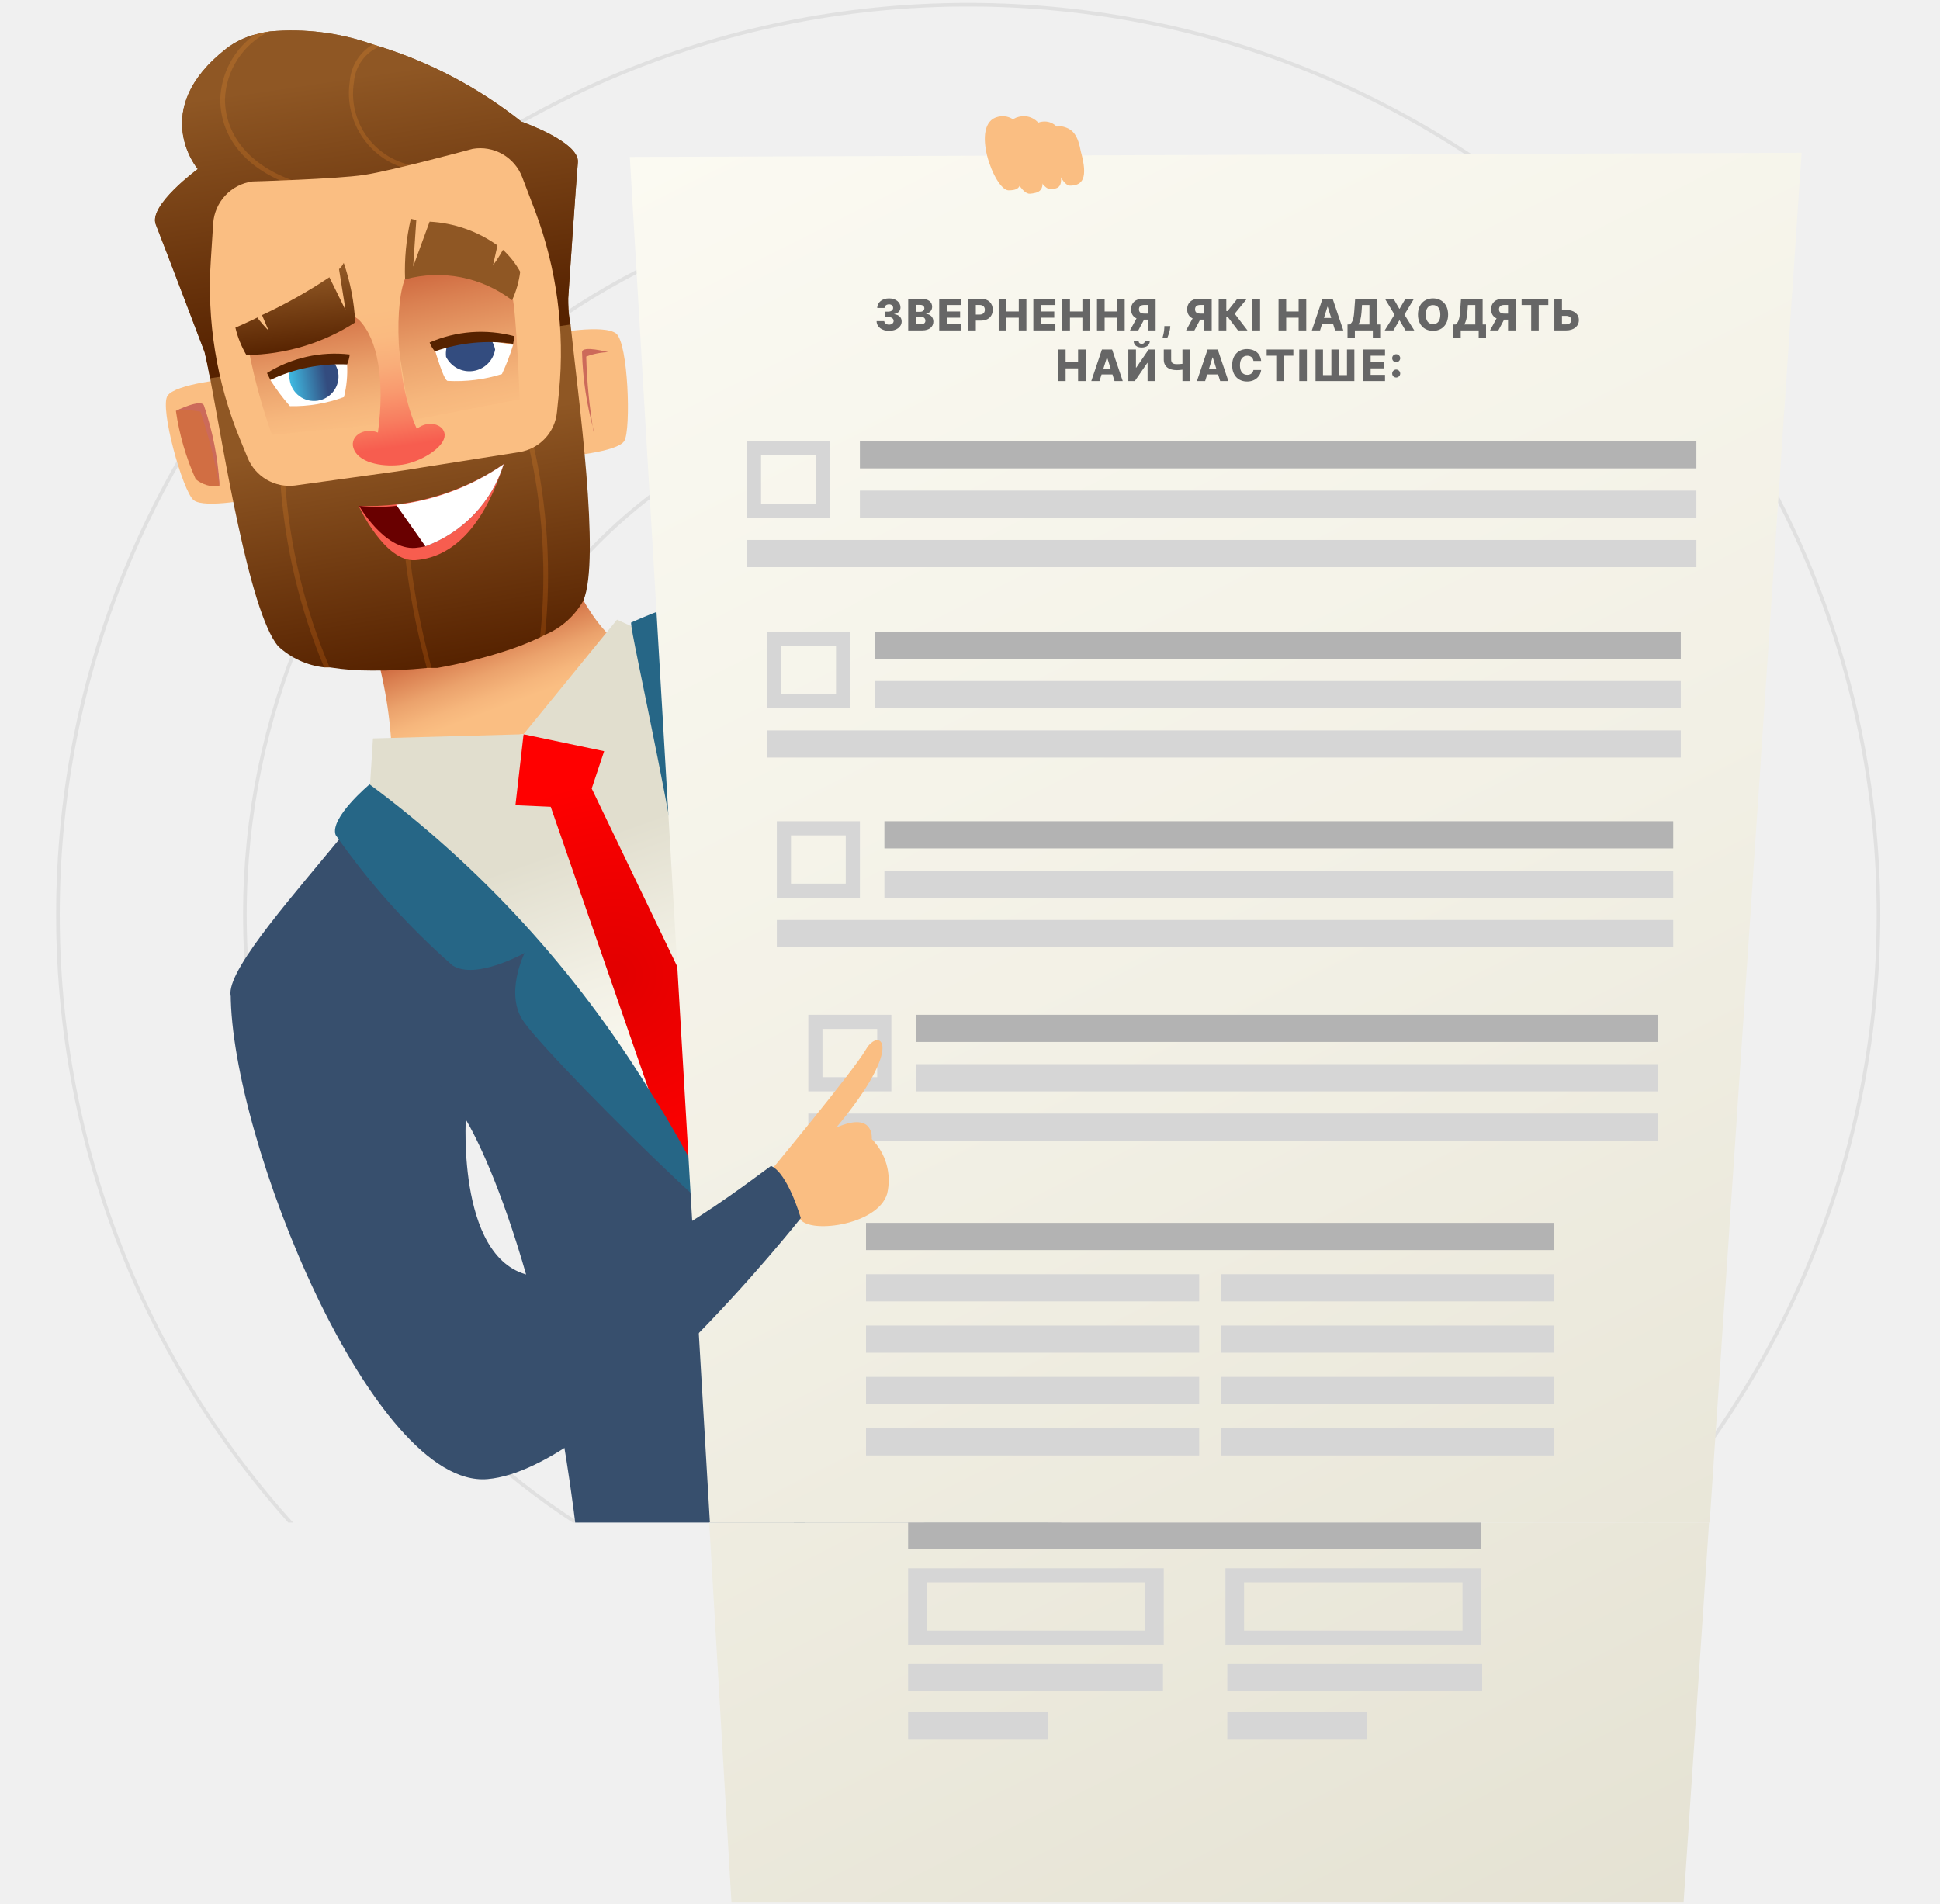
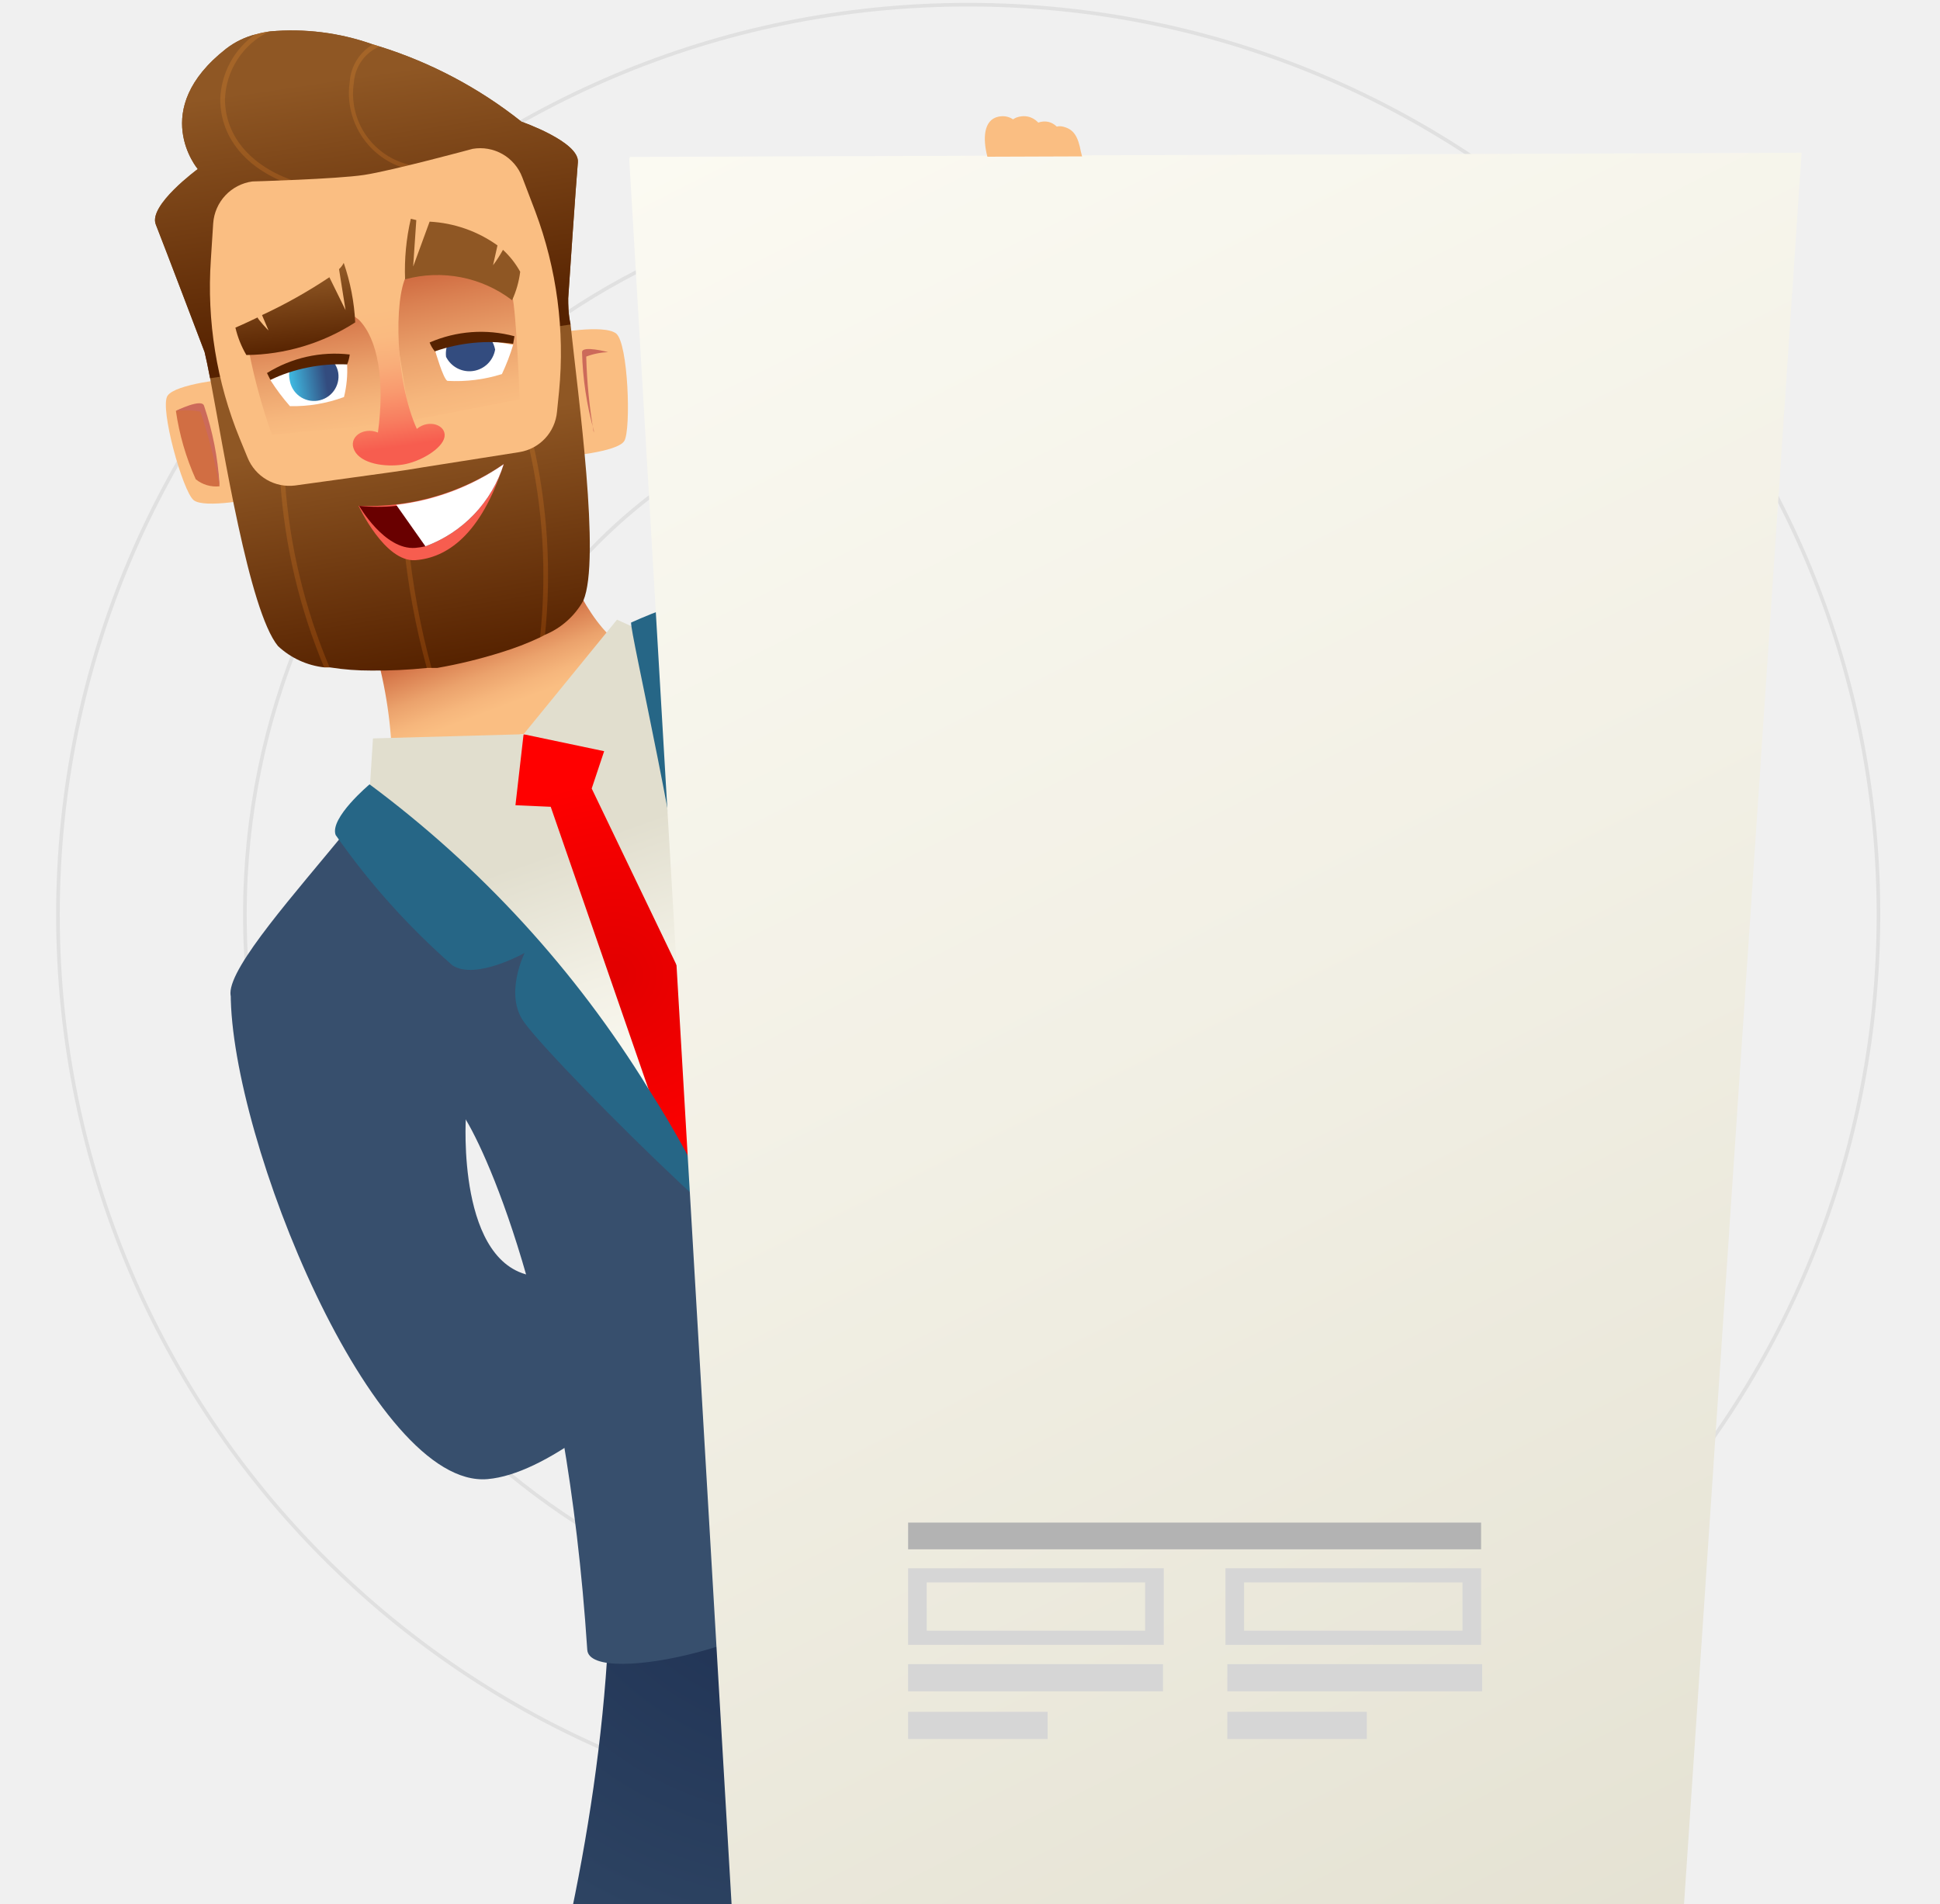
<svg xmlns="http://www.w3.org/2000/svg" width="536" height="526" viewBox="0 0 536 526" fill="none">
-   <g clip-path="url(#clip0)">
+   <g clipPath="url(#clip0)">
    <circle cx="267.95" cy="252.341" r="145.087" stroke="black" stroke-opacity="0.07" />
    <circle cx="267.505" cy="252.787" r="251.494" stroke="black" stroke-opacity="0.07" />
    <circle cx="267.505" cy="252.787" r="199.848" stroke="black" stroke-opacity="0.07" />
    <path d="M168.023 453.296C162.182 562.991 112.635 666.484 113.789 670.595C114.943 674.705 130.81 675.859 130.81 675.859C130.81 675.859 193.626 582.536 215.334 482.866C225.358 481.063 241.946 476.591 241.946 476.591C241.946 476.591 256.37 662.084 256.37 671.316C259.12 672.916 262.334 673.53 265.48 673.058C268.627 672.586 271.519 671.056 273.678 668.72C273.678 668.72 280.458 602.153 289.256 537.605C294.533 496.377 295.693 454.727 292.718 413.27L215.045 428.703L168.023 453.296Z" fill="url(#paint0_radial)" />
    <path d="M107.156 229.29C122.49 238.948 136.482 250.588 148.769 263.908C158.722 276.241 193.339 329.61 198.604 336.605C201.561 320.811 192.185 249.196 189.805 226.91C187.425 204.625 183.964 185.874 183.964 185.874L144.658 202.894L107.733 222.872L107.156 229.29Z" fill="url(#paint1_linear)" />
    <path d="M203.652 301.627C202.715 313.382 201.029 325.066 198.603 336.606C195.43 333.865 191.968 330.692 188.218 327.23L179.131 300.834L152.158 222.944L135.859 222.223L144.658 202.895L168.674 202.318L163.481 217.896L193.771 280.929L203.652 301.627Z" fill="url(#paint2_radial)" />
    <path d="M95.905 229.291C81.481 246.888 63.668 266.793 63.668 274.438C63.668 282.083 121.364 297.877 128.143 308.479C134.922 319.08 156.414 367.112 162.255 455.892C162.977 466.782 222.692 452.935 224.422 437.141C226.153 421.347 198.604 336.822 198.604 336.822L145.235 259.437L95.905 229.291Z" fill="url(#paint3_radial)" />
    <path d="M192.762 169.647L236.539 143.828C236.539 143.828 257.67 180.249 284.21 164.959C310.75 149.67 280.171 51.009 280.171 51.009C280.171 51.009 291.854 44.519 298.922 48.052C317.096 86.204 343.492 193.519 320.053 238.666C307.144 263.403 260.194 245.878 252.549 236.358C275.483 285.616 299.499 399.927 298.922 411.106C298.345 422.284 230.264 450.411 224.423 436.925C218.581 423.438 198.604 336.605 198.604 336.605L196.296 254.533L191.031 233.978L192.762 169.647Z" fill="url(#paint4_radial)" />
    <path d="M108.312 209.313C107.975 198.578 106.229 187.933 103.119 177.652C98.359 166.546 155.189 152.987 155.189 152.987C155.189 152.987 161.68 171.739 171.633 178.229C181.585 184.72 144.66 202.822 144.66 202.822L108.312 209.313Z" fill="url(#paint5_linear)" />
    <path d="M144.659 202.895L141.702 228.714L101.82 223.449L103.046 204.048L144.659 202.895Z" fill="url(#paint6_linear)" />
    <path d="M144.656 202.895L170.475 171.234L184.538 177.653L175.163 209.313L144.656 202.895Z" fill="url(#paint7_linear)" />
    <path d="M276.637 371.223L279.521 377.642L297.119 369.492L295.965 363.579L276.637 371.223Z" fill="#1E2A38" />
    <path d="M219.735 356.583C219.735 357.51 219.46 358.416 218.945 359.187C218.43 359.958 217.698 360.559 216.841 360.914C215.985 361.269 215.042 361.361 214.133 361.181C213.223 361 212.388 360.553 211.732 359.898C211.077 359.242 210.63 358.407 210.449 357.497C210.269 356.588 210.361 355.645 210.716 354.789C211.071 353.932 211.672 353.2 212.443 352.685C213.214 352.17 214.12 351.895 215.047 351.895C216.29 351.895 217.483 352.389 218.362 353.268C219.241 354.147 219.735 355.34 219.735 356.583Z" fill="#1E2A38" />
    <path d="M231.492 396.465C231.506 397.413 231.237 398.343 230.72 399.136C230.202 399.93 229.46 400.551 228.587 400.921C227.714 401.29 226.752 401.39 225.822 401.209C224.892 401.027 224.037 400.573 223.367 399.903C222.697 399.233 222.242 398.378 222.061 397.448C221.879 396.518 221.98 395.555 222.349 394.682C222.718 393.81 223.339 393.067 224.133 392.549C224.927 392.032 225.857 391.763 226.804 391.777C228.042 391.796 229.223 392.296 230.098 393.171C230.973 394.046 231.473 395.228 231.492 396.465Z" fill="#100F23" />
    <path d="M152.52 92.19C152.52 92.19 166.943 89.449 170.261 92.19C173.578 94.93 174.372 118.658 172.497 121.831C170.622 125.004 155.765 126.158 155.765 126.158L152.52 92.19Z" fill="#FABE82" />
    <path d="M164.132 120.029C165.202 119.904 166.23 119.541 167.141 118.967C168.052 118.393 168.823 117.622 169.397 116.711C169.771 110.212 169.31 103.693 168.027 97.311C168.027 97.311 162.546 96.157 161.608 98.393C161.451 105.686 162.3 112.967 164.132 120.029Z" fill="url(#paint8_linear)" />
    <path d="M168.024 97.311C168.024 97.311 160.812 95.364 160.812 97.311C160.996 104.629 162.086 111.897 164.058 118.947V119.596C162.851 112.636 162.152 105.598 161.966 98.537C163.905 97.798 165.952 97.384 168.024 97.311Z" fill="#CC6A5A" />
    <path d="M63.308 104.667C63.308 104.667 48.523 106.037 46.288 109.355C44.052 112.672 50.471 135.751 53.5 138.203C56.529 140.655 70.808 137.698 70.808 137.698L63.308 104.667Z" fill="#FABE82" />
    <path d="M60.642 134.38C59.473 134.506 58.291 134.399 57.165 134.065C56.038 133.731 54.989 133.176 54.079 132.433C51.379 126.421 49.534 120.061 48.598 113.537C48.598 113.537 53.862 111.157 55.81 113.033C58.473 119.869 60.101 127.064 60.642 134.38Z" fill="url(#paint9_linear)" />
    <path d="M48.598 113.537C48.598 113.537 55.81 109.931 56.387 112.167C58.756 119.159 60.187 126.435 60.642 133.803V134.452C59.413 127.429 57.653 120.51 55.377 113.754C53.143 113.326 50.855 113.253 48.598 113.537Z" fill="#CC6A5A" />
    <path d="M159.659 44.807C159.154 50.432 156.99 82.237 156.99 82.454C156.99 84.185 156.99 86.637 157.639 89.666C159.731 109.571 166.005 154.574 161.173 165.969C158.803 170.221 155.068 173.55 150.572 175.417L149.201 176.138C145.746 177.76 142.179 179.134 138.528 180.249C132.716 182.081 126.789 183.527 120.786 184.576H119.272H117.974C112.871 185.107 107.742 185.348 102.612 185.297C98.797 185.312 94.987 185.023 91.217 184.432H89.703C84.87 183.921 80.337 181.844 76.793 178.518C68.788 168.782 61.792 124.139 58.042 104.45C57.465 101.421 56.961 99.041 56.528 97.238C56.528 97.238 45.133 67.236 43.041 61.972C40.95 56.707 54.653 46.682 54.653 46.682C54.653 46.682 40.806 30.383 62.514 13.435C64.952 11.561 67.751 10.211 70.735 9.468C72.015 9.12 73.316 8.855 74.63 8.675C84.174 7.82 93.79 9.026 102.829 12.209L104.704 12.786C119.003 17.244 132.354 24.311 144.081 33.628C144.081 33.628 160.091 39.182 159.659 44.807Z" fill="url(#paint10_linear)" />
    <path d="M159.659 44.807C159.154 50.432 156.99 82.237 156.99 82.454C156.99 84.185 156.99 86.637 157.639 89.666L58.042 104.523C57.465 101.493 56.961 99.114 56.528 97.311C56.528 97.311 45.133 67.308 43.041 62.044C40.95 56.779 54.653 46.754 54.653 46.754C54.653 46.754 40.806 30.383 62.514 13.435C64.952 11.561 67.751 10.211 70.735 9.468C72.015 9.12 73.316 8.855 74.63 8.675C84.174 7.82 93.79 9.026 102.829 12.209L104.704 12.786C119.003 17.244 132.354 24.311 144.081 33.628C144.081 33.628 160.091 39.182 159.659 44.807Z" fill="url(#paint11_linear)" />
    <g style="mix-blend-mode:screen" opacity="0.5">
      <g style="mix-blend-mode:screen" opacity="0.5">
        <path d="M91.22 184.793H89.706C82.793 168.325 78.651 150.829 77.445 133.01H78.743C79.998 150.844 84.215 168.344 91.22 184.793Z" fill="#C15211" />
      </g>
    </g>
    <g style="mix-blend-mode:screen" opacity="0.5">
      <g style="mix-blend-mode:screen" opacity="0.5">
        <path d="M149.202 176.21L150.573 175.489C152.396 157.709 151.275 139.751 147.255 122.336L145.957 122.697C150.037 140.225 151.135 158.316 149.202 176.21Z" fill="#C15211" />
      </g>
    </g>
    <g style="mix-blend-mode:screen" opacity="0.5">
      <g style="mix-blend-mode:screen" opacity="0.5">
        <path d="M82.852 50.504L82.491 51.73C68.861 47.691 60.855 38.604 60.855 27.426C60.967 23.889 61.897 20.426 63.574 17.309C65.251 14.193 67.629 11.509 70.519 9.468C71.799 9.12 73.1 8.855 74.414 8.674C70.843 10.389 67.811 13.051 65.649 16.37C63.487 19.689 62.278 23.538 62.154 27.498C62.226 38.027 69.87 46.61 82.852 50.504Z" fill="#C15211" />
      </g>
    </g>
    <g style="mix-blend-mode:screen" opacity="0.5">
      <g style="mix-blend-mode:screen" opacity="0.5">
        <path d="M113.721 45.673V46.971C108.293 45.868 103.495 42.725 100.316 38.19C97.136 33.655 95.816 28.073 96.629 22.594C96.772 20.463 97.44 18.4 98.572 16.588C99.705 14.777 101.267 13.272 103.119 12.209L104.995 12.786C102.986 13.611 101.248 14.979 99.974 16.737C98.7 18.495 97.941 20.573 97.783 22.738C96.973 27.878 98.178 33.133 101.148 37.405C104.117 41.678 108.621 44.64 113.721 45.673Z" fill="#C15211" />
      </g>
    </g>
    <g style="mix-blend-mode:screen" opacity="0.5">
      <g style="mix-blend-mode:screen" opacity="0.5">
        <path d="M119.273 184.792H117.975C114.806 173.244 112.634 161.445 111.484 149.525H112.783C113.938 161.444 116.109 173.243 119.273 184.792Z" fill="#C15211" />
      </g>
    </g>
    <path d="M147.902 58.438L144.296 48.99C143.281 46.291 141.358 44.031 138.858 42.596C136.357 41.161 133.435 40.643 130.593 41.129C130.593 41.129 108.236 47.187 100.591 48.341C92.947 49.495 69.724 50.144 69.724 50.144C66.871 50.534 64.238 51.893 62.268 53.995C60.299 56.096 59.111 58.81 58.906 61.683L58.257 71.78C57.103 88.667 59.842 105.593 66.263 121.254L68.426 126.519C69.464 129.047 71.304 131.164 73.662 132.546C76.02 133.927 78.767 134.495 81.48 134.164L108.092 130.486L112.563 129.837L116.963 129.116L143.503 124.933C146.221 124.496 148.716 123.168 150.596 121.157C152.477 119.146 153.634 116.567 153.888 113.826L154.465 108.129C156.084 91.281 153.84 74.287 147.902 58.438Z" fill="#FABE82" />
    <path d="M68.863 97.455C70.401 105.17 72.498 112.762 75.138 120.173L108.024 116.927L103.625 85.05L81.484 88.079L68.863 97.455Z" fill="url(#paint12_linear)" />
    <path d="M141.486 81.516C142.712 86.421 143.578 110.364 143.578 110.364L113.288 116.206L106.797 75.098L129.659 72.934L141.486 81.516Z" fill="url(#paint13_linear)" />
    <path d="M115.165 118.514C109.179 105.244 108.818 82.886 112.28 76.179L114.372 68.967L89.562 81.156L99.154 88.368C104.419 93.704 106.366 105.1 104.419 119.524C100.38 117.865 96.053 120.822 97.928 124.5C99.803 128.178 106.366 129.116 111.198 128.394C116.03 127.673 122.233 123.995 122.81 120.75C123.387 117.504 118.555 115.701 115.165 118.514Z" fill="url(#paint14_linear)" />
    <path d="M98.142 89.089C89.168 94.869 78.742 97.994 68.068 98.104C66.686 95.745 65.665 93.192 65.039 90.531C65.039 90.531 67.13 89.666 71.169 87.719C71.169 88.151 74.198 91.397 74.198 91.325C74.198 91.252 72.54 87.502 72.395 87.07C78.857 84.067 85.078 80.571 91.002 76.612L95.474 85.699L93.671 74.376C94.205 73.883 94.645 73.296 94.969 72.645C96.801 77.948 97.87 83.485 98.142 89.089Z" fill="url(#paint15_linear)" />
    <path d="M113.504 60.457C112.235 65.939 111.702 71.566 111.918 77.189C116.959 75.817 122.248 75.624 127.375 76.624C132.503 77.625 137.331 79.792 141.487 82.959C142.632 80.469 143.387 77.817 143.723 75.097C142.478 72.832 140.87 70.785 138.963 69.039C138.147 70.518 137.231 71.94 136.222 73.294C136.222 73.294 136.943 69.977 137.448 67.813C131.952 63.881 125.446 61.604 118.697 61.25L114.154 73.655L115.019 60.818L113.504 60.457Z" fill="url(#paint16_linear)" />
    <path d="M95.906 100.7C96.063 103.731 95.771 106.769 95.041 109.715C90.267 111.485 85.203 112.341 80.112 112.239C78.125 109.979 76.317 107.568 74.703 105.027L80.761 101.998L83.934 100.412L91.507 99.114L93.887 98.753L95.906 100.7Z" fill="white" />
    <path d="M93.454 103.008C93.722 104.787 93.272 106.599 92.203 108.047C91.135 109.494 89.535 110.457 87.757 110.725C85.978 110.993 84.165 110.543 82.718 109.475C81.271 108.406 80.308 106.806 80.04 105.028C79.825 104.029 79.825 102.997 80.04 101.999L83.357 100.34L91.218 99.114C92.408 100.1 93.202 101.483 93.454 103.008Z" fill="url(#paint17_linear)" />
    <path d="M73.766 103.08L74.703 104.955C81.325 101.851 88.599 100.391 95.906 100.7C96.268 99.823 96.511 98.901 96.628 97.96C88.647 97.035 80.589 98.84 73.766 103.08Z" fill="url(#paint18_linear)" />
    <path d="M120.281 97.094C120.281 97.094 122.445 104.667 123.599 105.244C128.695 105.534 133.802 104.899 138.672 103.369C139.906 100.758 140.943 98.058 141.773 95.291L135.066 94.137L131.965 93.2L124.392 94.209H121.94L120.281 97.094Z" fill="white" />
    <path d="M123.241 98.609C123.922 99.968 125.014 101.078 126.363 101.779C127.712 102.48 129.248 102.737 130.752 102.513C132.256 102.289 133.65 101.596 134.736 100.532C135.822 99.468 136.544 98.088 136.799 96.589C136.598 95.587 136.206 94.632 135.646 93.777L132.04 93.2L124.106 94.209C123.358 95.547 123.055 97.088 123.241 98.609Z" fill="url(#paint19_linear)" />
    <path d="M142.138 92.911L141.777 95.002C134.502 93.942 127.079 94.659 120.142 97.094C119.532 96.359 119.045 95.531 118.699 94.642C126.09 91.424 134.355 90.814 142.138 92.911Z" fill="url(#paint20_linear)" />
    <path d="M99.078 139.789C113.337 140.35 127.397 136.304 139.177 128.25C132.83 148.011 123.31 154.141 114.8 154.79C106.29 155.439 99.078 139.789 99.078 139.789Z" fill="url(#paint21_linear)" />
    <path d="M139.177 128.25C137.548 133.439 134.751 138.186 131 142.124C127.249 146.063 122.645 149.088 117.541 150.968C116.615 151.177 115.675 151.322 114.728 151.401C106.218 152.05 99.223 139.789 99.223 139.789C102.627 140.147 106.059 140.147 109.464 139.789C120.167 138.449 130.374 134.485 139.177 128.25Z" fill="#690000" />
    <path d="M139.178 128.25C137.55 133.439 134.752 138.186 131.001 142.124C127.25 146.063 122.646 149.088 117.542 150.968L109.465 139.501C120.148 138.27 130.359 134.404 139.178 128.25Z" fill="white" />
    <path d="M203.651 301.627C202.714 313.382 201.028 325.065 198.602 336.605C197.96 317.999 196.347 299.439 193.77 281.001C187.712 232.32 174.01 174.623 174.37 172.027C174.37 172.027 191.607 164.166 195.069 165.969C198.53 167.772 205.67 212.27 205.093 224.603C204.516 236.935 194.492 236.358 194.492 236.358C199.283 238.24 203.247 241.769 205.67 246.311C207.185 250.422 206.031 277.25 203.651 301.627Z" fill="#266686" />
    <path d="M198.605 336.606C195.432 333.865 191.97 330.692 188.22 327.23C170.767 310.859 149.492 288.934 144.949 282.66C139.107 275.015 144.949 263.331 144.949 263.331C144.949 263.331 131.462 270.904 125.044 266.793C112.859 256.12 102.01 244.012 92.734 230.733C91.003 226.045 102.109 216.742 102.109 216.742C132.9 239.617 159.042 268.158 179.133 300.834C186.481 312.271 192.989 324.226 198.605 336.606Z" fill="#266686" />
    <path d="M174.012 43.364L207.98 622.778L459.028 619.317L497.756 42.21L174.012 43.364Z" fill="url(#paint22_linear)" />
    <path d="M275.773 32.258C267.768 34.061 274.763 52.596 278.658 52.596C282.552 52.596 282.769 50.865 280.749 42.788C278.73 34.71 283.995 40.624 283.995 40.624C283.995 40.624 282.408 30.816 275.773 32.258Z" fill="url(#paint23_radial)" />
    <path d="M281.541 32.258C273.175 34.133 280.532 53.894 284.57 53.533C288.609 53.173 288.897 51.73 286.734 43.292C284.57 34.854 290.196 41.056 290.196 41.056C290.196 41.056 288.465 30.743 281.541 32.258Z" fill="url(#paint24_radial)" />
    <path d="M287.455 33.7C280.243 35.359 286.59 52.235 290.123 52.235C293.657 52.235 293.874 50.648 291.999 43.292C290.123 35.936 294.955 41.345 294.955 41.345C294.955 41.345 293.513 32.402 287.455 33.7Z" fill="url(#paint25_radial)" />
    <path d="M429.4 337.922H239.27V345.43H429.4V337.922Z" fill="#B3B3B3" />
    <path d="M331.321 352.108L239.27 352.108V359.617L331.321 359.617V352.108Z" fill="#D6D6D6" />
    <path d="M331.321 380.481L239.27 380.481V387.989L331.321 387.989V380.481Z" fill="#D6D6D6" />
    <path d="M331.321 366.295L239.27 366.295V373.803L331.321 373.803V366.295Z" fill="#D6D6D6" />
    <path d="M331.321 394.667L239.27 394.667V402.175L331.321 402.175V394.667Z" fill="#D6D6D6" />
    <path d="M429.399 352.108L337.348 352.108V359.617L429.399 359.617V352.108Z" fill="#D6D6D6" />
    <path d="M429.399 380.481L337.348 380.481V387.989L429.399 387.989V380.481Z" fill="#D6D6D6" />
    <path d="M429.399 366.295L337.348 366.295V373.803L429.399 373.803V366.295Z" fill="#D6D6D6" />
    <path d="M429.399 394.667L337.348 394.667V402.175L429.399 402.175V394.667Z" fill="#D6D6D6" />
    <path d="M293.731 34.998C286.519 33.195 292.072 51.297 295.606 51.297C299.14 51.297 300.654 49.206 298.635 41.922C297.842 37.595 296.616 35.719 293.731 34.998Z" fill="url(#paint26_radial)" />
    <path d="M458.115 280.415H253.043V287.923H458.115V280.415Z" fill="#B3B3B3" />
    <path d="M458.115 294.062L253.043 294.063V301.571L458.115 301.571V294.062Z" fill="#D6D6D6" />
    <path d="M458.117 307.71H223.324V315.219H458.117V307.71Z" fill="#D6D6D6" />
    <path d="M242.361 284.325V297.66H227.235V284.325H242.361ZM246.271 280.415H223.324V301.571H246.271V280.415Z" fill="#D6D6D6" />
    <path d="M240.865 314.753C240.865 314.753 241.659 306.892 231.057 311.58C250.601 288.141 242.812 283.814 239.279 289.944C235.745 296.074 211.945 324.706 211.945 324.706C214.308 329.058 217.324 333.023 220.888 336.462C222.475 341.149 242.524 338.841 245.12 329.826C245.741 327.159 245.676 324.378 244.932 321.743C244.188 319.107 242.789 316.703 240.865 314.753Z" fill="#FABE82" />
    <path d="M63.742 274.438C63.742 314.897 103.047 411.466 134.708 408.726C166.368 405.985 221.251 336.606 221.251 336.606C221.251 336.606 217.717 324.273 213.03 322.182C202.5 329.826 170.263 354.996 148.122 352.688C125.981 350.381 128.722 308.695 128.722 308.695C128.722 308.695 113 280.929 63.742 274.438Z" fill="#374F6D" />
    <path d="M468.696 121.921H237.578V129.43H468.696V121.921Z" fill="#B3B3B3" />
    <path d="M468.696 135.569L237.578 135.569V143.078L468.696 143.078V135.569Z" fill="#D6D6D6" />
    <path d="M468.698 149.217H206.355V156.726H468.698V149.217Z" fill="#D6D6D6" />
    <path d="M225.392 125.832V139.167H210.266V125.832H225.392ZM229.303 121.921H206.355V143.078H229.303V121.921Z" fill="#D6D6D6" />
    <path d="M464.379 174.537H241.664V182.045H464.379V174.537Z" fill="#B3B3B3" />
    <path d="M464.379 188.185L241.664 188.185V195.693L464.379 195.693V188.185Z" fill="#D6D6D6" />
    <path d="M464.381 201.833H211.945V209.341H464.381V201.833Z" fill="#D6D6D6" />
    <path d="M230.982 178.447V191.782H215.856V178.447H230.982ZM234.892 174.537H211.945V195.693H234.892V174.537Z" fill="#D6D6D6" />
    <path d="M462.293 226.93H244.352V234.438H462.293V226.93Z" fill="#B3B3B3" />
    <path d="M462.293 240.578L244.352 240.578V248.086L462.293 248.086V240.578Z" fill="#D6D6D6" />
    <path d="M462.295 254.226H214.633V261.734H462.295V254.226Z" fill="#D6D6D6" />
    <path d="M233.669 230.84V244.175H218.543V230.84H233.669ZM237.58 226.93H214.633V248.086H237.58V226.93Z" fill="#D6D6D6" />
    <path d="M245.624 91.422C247.669 91.422 249.122 90.34 249.118 88.823C249.122 87.749 248.419 86.982 247.073 86.824V86.756C248.082 86.611 248.798 85.933 248.794 84.953C248.798 83.53 247.511 82.456 245.641 82.456C243.757 82.456 242.385 83.547 242.368 85.098H244.384C244.401 84.502 244.938 84.101 245.641 84.101C246.31 84.101 246.766 84.506 246.761 85.09C246.766 85.695 246.229 86.112 245.453 86.112H244.605V87.612H245.453C246.335 87.612 246.911 88.047 246.902 88.661C246.911 89.279 246.382 89.709 245.632 89.709C244.886 89.709 244.337 89.313 244.315 88.737H242.193C242.21 90.314 243.629 91.422 245.624 91.422ZM250.925 91.303H254.841C256.772 91.303 257.88 90.272 257.88 88.861C257.88 87.6 256.963 86.807 255.907 86.76V86.675C256.865 86.475 257.539 85.78 257.539 84.783C257.539 83.466 256.524 82.576 254.564 82.576H250.925V91.303ZM253.034 89.603V87.523H254.377C255.182 87.523 255.676 87.949 255.676 88.618C255.676 89.236 255.25 89.603 254.338 89.603H253.034ZM253.034 86.163V84.25H254.236C254.939 84.25 255.387 84.612 255.387 85.192C255.387 85.806 254.892 86.163 254.202 86.163H253.034ZM259.494 91.303H265.579V89.59H261.603V87.796H265.268V86.078H261.603V84.288H265.579V82.576H259.494V91.303ZM267.5 91.303H269.609V88.593H271.041C273.04 88.593 274.288 87.408 274.288 85.597C274.288 83.803 273.065 82.576 271.105 82.576H267.5V91.303ZM269.609 86.931V84.276H270.649C271.595 84.276 272.102 84.787 272.102 85.597C272.102 86.402 271.595 86.931 270.649 86.931H269.609ZM275.928 91.303H278.037V87.796H281.476V91.303H283.582V82.576H281.476V86.078H278.037V82.576H275.928V91.303ZM285.505 91.303H291.59V89.59H287.614V87.796H291.279V86.078H287.614V84.288H291.59V82.576H285.505V91.303ZM293.511 91.303H295.62V87.796H299.059V91.303H301.164V82.576H299.059V86.078H295.62V82.576H293.511V91.303ZM303.087 91.303H305.197V87.796H308.636V91.303H310.741V82.576H308.636V86.078H305.197V82.576H303.087V91.303ZM319.286 91.303V82.576H315.681C313.721 82.576 312.498 83.688 312.498 85.482C312.498 86.688 313.052 87.544 314.011 87.979L312.2 91.303H314.501L316.094 88.316H317.177V91.303H319.286ZM317.177 86.654H316.137C315.191 86.654 314.684 86.291 314.684 85.482C314.684 84.672 315.191 84.276 316.137 84.276H317.177V86.654ZM323.336 90.11H321.699L321.691 90.587C321.665 91.746 321.303 92.948 321.171 93.433H322.484C322.688 92.939 323.195 91.763 323.297 90.583L323.336 90.11ZM334.785 91.303V82.576H331.18C329.22 82.576 327.997 83.688 327.997 85.482C327.997 86.688 328.551 87.544 329.51 87.979L327.699 91.303H330L331.594 88.316H332.676V91.303H334.785ZM332.676 86.654H331.636C330.69 86.654 330.183 86.291 330.183 85.482C330.183 84.672 330.69 84.276 331.636 84.276H332.676V86.654ZM342.04 91.303H344.669L341.132 86.696L344.494 82.576H341.856L339.155 85.963H338.818V82.576H336.709V91.303H338.818V87.681H339.295L342.04 91.303ZM348.148 82.576H346.039V91.303H348.148V82.576ZM353.251 91.303H355.36V87.796H358.799V91.303H360.904V82.576H358.799V86.078H355.36V82.576H353.251V91.303ZM364.715 91.303L365.29 89.47H368.303L368.878 91.303H371.146L368.201 82.576H365.393L362.448 91.303H364.715ZM365.793 87.868L366.761 84.774H366.829L367.8 87.868H365.793ZM372.306 93.404H374.334V91.303H379.299V93.399H381.327V89.658H380.39V82.576H374.42L374.147 86.27C373.989 88.478 373.516 89.249 372.907 89.658H372.306V93.404ZM375.327 89.658C375.732 88.972 376.06 87.936 376.175 86.27L376.312 84.288H378.361V89.658H375.327ZM385.029 82.576H382.652L385.289 86.939L382.583 91.303H384.987L386.623 88.516H386.691L388.328 91.303H390.748L388.029 86.939L390.663 82.576H388.302L386.691 85.333H386.623L385.029 82.576ZM400.099 86.939C400.099 84.054 398.275 82.456 395.931 82.456C393.579 82.456 391.768 84.054 391.768 86.939C391.768 89.811 393.579 91.422 395.931 91.422C398.275 91.422 400.099 89.824 400.099 86.939ZM397.943 86.939C397.943 88.648 397.193 89.573 395.931 89.573C394.674 89.573 393.92 88.648 393.92 86.939C393.92 85.23 394.674 84.306 395.931 84.306C397.193 84.306 397.943 85.23 397.943 86.939ZM401.551 93.404H403.58V91.303H408.544V93.399H410.573V89.658H409.635V82.576H403.665L403.392 86.27C403.234 88.478 402.761 89.249 402.152 89.658H401.551V93.404ZM404.573 89.658C404.977 88.972 405.305 87.936 405.421 86.27L405.557 84.288H407.607V89.658H404.573ZM418.762 91.303V82.576H415.157C413.197 82.576 411.974 83.688 411.974 85.482C411.974 86.688 412.528 87.544 413.486 87.979L411.675 91.303H413.976L415.57 88.316H416.653V91.303H418.762ZM416.653 86.654H415.613C414.667 86.654 414.16 86.291 414.16 85.482C414.16 84.672 414.667 84.276 415.613 84.276H416.653V86.654ZM420.4 84.288H423.05V91.303H425.13V84.288H427.776V82.576H420.4V84.288ZM431.554 85.652V82.576H429.449V91.303H432.709C434.844 91.303 436.22 90.135 436.22 88.443C436.22 86.747 434.844 85.652 432.709 85.652H431.554ZM431.554 87.288H432.709C433.629 87.288 434.132 87.783 434.128 88.426C434.132 89.1 433.629 89.632 432.709 89.632H431.554V87.288ZM292.312 105.303H294.421V101.796H297.86V105.303H299.966V96.576H297.86V100.078H294.421V96.576H292.312V105.303ZM303.776 105.303L304.352 103.47H307.365L307.94 105.303H310.207L307.262 96.576H304.454L301.509 105.303H303.776ZM304.855 101.868L305.822 98.774H305.89L306.862 101.868H304.855ZM311.746 96.576V105.303H313.536L317.009 100.266H317.065V105.303H319.174V96.576H317.359L313.924 101.604H313.852V96.576H311.746ZM316.302 94.257C316.298 94.645 316.059 94.999 315.45 94.999C314.823 94.999 314.589 94.632 314.593 94.257H313.234C313.229 95.327 314.086 96.03 315.45 96.03C316.813 96.03 317.67 95.327 317.674 94.257H316.302ZM321.539 96.576V99.354C321.539 101.361 322.984 102.281 325.187 102.281C325.451 102.281 326.188 102.239 326.696 102.162V105.303H328.75V96.576H326.696V100.534C326.21 100.598 325.502 100.632 325.187 100.632C324.019 100.632 323.58 100.266 323.58 99.354V96.576H321.539ZM332.963 105.303L333.538 103.47H336.551L337.127 105.303H339.394L336.449 96.576H333.641L330.696 105.303H332.963ZM334.041 101.868L335.009 98.774H335.077L336.048 101.868H334.041ZM348.445 99.737C348.232 97.649 346.676 96.456 344.567 96.456C342.24 96.456 340.429 98.054 340.429 100.939C340.429 103.811 342.198 105.422 344.567 105.422C346.962 105.422 348.287 103.794 348.445 102.247L346.314 102.235C346.165 103.074 345.534 103.573 344.61 103.573C343.365 103.573 342.581 102.673 342.581 100.939C342.581 99.273 343.348 98.306 344.622 98.306C345.581 98.306 346.208 98.864 346.314 99.737H348.445ZM349.966 98.288H352.617V105.303H354.697V98.288H357.343V96.576H349.966V98.288ZM361.082 96.576H358.973V105.303H361.082V96.576ZM363.471 96.576V105.303H374.197V96.576H372.156V103.649H369.88V96.576H367.843V103.649H365.525V96.576H363.471ZM376.579 105.303H382.665V103.59H378.689V101.796H382.353V100.078H378.689V98.288H382.665V96.576H376.579V105.303ZM385.757 104.323C386.341 104.323 386.857 103.828 386.865 103.215C386.857 102.61 386.341 102.119 385.757 102.119C385.144 102.119 384.641 102.61 384.649 103.215C384.641 103.828 385.144 104.323 385.757 104.323ZM385.757 100.087C386.341 100.087 386.857 99.593 386.865 98.979C386.857 98.374 386.341 97.884 385.757 97.884C385.144 97.884 384.641 98.374 384.649 98.979C384.641 99.593 385.144 100.087 385.757 100.087Z" fill="#666666" />
  </g>
-   <g clip-path="url(#clip1)">
+   <g clipPath="url(#clip1)">
    <path d="M173.836 43.655L207.804 623.069L458.852 619.608L497.581 42.502L173.836 43.655Z" fill="url(#paint27_linear)" />
    <path d="M321.318 459.864H250.902V467.373H321.318V459.864Z" fill="#D6D6D6" />
    <path d="M289.451 473.035H250.902V480.543H289.451V473.035Z" fill="#D6D6D6" />
    <path d="M409.506 459.864H339.09V467.373H409.506V459.864Z" fill="#D6D6D6" />
    <path d="M377.639 473.035H339.09V480.543H377.639V473.035Z" fill="#D6D6D6" />
    <path d="M409.21 420.743H250.902V428.126H409.21V420.743Z" fill="#B3B3B3" />
    <path d="M316.394 437.277V450.612H256.042V437.277H316.394ZM321.534 433.367H250.902V454.523H321.534V433.367Z" fill="#D6D6D6" />
    <path d="M404.07 437.277V450.612H343.718V437.277H404.07ZM409.21 433.367H338.578V454.523H409.21V433.367Z" fill="#D6D6D6" />
  </g>
  <defs>
    <radialGradient id="paint0_radial" cx="0" cy="0" r="1" gradientUnits="userSpaceOnUse" gradientTransform="translate(224.781 408.582) scale(192.271 192.273)">
      <stop stop-color="#1B2C4F" />
      <stop offset="0.65" stop-color="#2C4261" />
      <stop offset="1" stop-color="#374F6D" />
    </radialGradient>
    <linearGradient id="paint1_linear" x1="184.613" y1="318.07" x2="146.317" y2="209.746" gradientUnits="userSpaceOnUse">
      <stop offset="0.18" stop-color="#FBFAF2" />
      <stop offset="0.44" stop-color="#F2F0E5" />
      <stop offset="0.77" stop-color="#E1DECE" />
    </linearGradient>
    <radialGradient id="paint2_radial" cx="0" cy="0" r="1" gradientUnits="userSpaceOnUse" gradientTransform="translate(169.756 269.462) scale(53.2242 53.2247)">
      <stop offset="0.06" stop-color="#E30000" />
      <stop offset="0.73" stop-color="#F60000" />
      <stop offset="1" stop-color="#FF0000" />
    </radialGradient>
    <radialGradient id="paint3_radial" cx="0" cy="0" r="1" gradientUnits="userSpaceOnUse" gradientTransform="translate(4686 14609.4) scale(1465.19 2099.74)">
      <stop stop-color="#1B2C4F" />
      <stop offset="0.65" stop-color="#2C4261" />
      <stop offset="1" stop-color="#374F6D" />
    </radialGradient>
    <radialGradient id="paint4_radial" cx="0" cy="0" r="1" gradientUnits="userSpaceOnUse" gradientTransform="translate(7733.33 22803.6) scale(4398.18 12517.5)">
      <stop stop-color="#1B2C4F" />
      <stop offset="0.65" stop-color="#2C4261" />
      <stop offset="1" stop-color="#374F6D" />
    </radialGradient>
    <linearGradient id="paint5_linear" x1="132.977" y1="173.974" x2="141.198" y2="195.899" gradientUnits="userSpaceOnUse">
      <stop offset="0.06" stop-color="#D16E43" />
      <stop offset="0.2" stop-color="#DA8051" />
      <stop offset="0.51" stop-color="#EBA26C" />
      <stop offset="0.77" stop-color="#F6B67C" />
      <stop offset="0.94" stop-color="#FABE82" />
    </linearGradient>
    <linearGradient id="paint6_linear" x1="1143.67" y1="1303.3" x2="918.204" y2="1276.53" gradientUnits="userSpaceOnUse">
      <stop offset="0.18" stop-color="#FBFAF2" />
      <stop offset="0.44" stop-color="#F2F0E5" />
      <stop offset="0.77" stop-color="#E1DECE" />
    </linearGradient>
    <linearGradient id="paint7_linear" x1="1280.9" y1="1684.13" x2="1316.55" y2="1584.05" gradientUnits="userSpaceOnUse">
      <stop offset="0.18" stop-color="#FBFAF2" />
      <stop offset="0.44" stop-color="#F2F0E5" />
      <stop offset="0.77" stop-color="#E1DECE" />
    </linearGradient>
    <linearGradient id="paint8_linear" x1="245.996" y1="2978.79" x2="255.852" y2="2977.86" gradientUnits="userSpaceOnUse">
      <stop offset="0.06" stop-color="#D16E43" />
      <stop offset="0.2" stop-color="#DA8051" />
      <stop offset="0.51" stop-color="#EBA26C" />
      <stop offset="0.77" stop-color="#F6B67C" />
      <stop offset="0.94" stop-color="#FABE82" />
    </linearGradient>
    <linearGradient id="paint9_linear" x1="-12670.1" y1="4867.57" x2="-12684.4" y2="4871.01" gradientUnits="userSpaceOnUse">
      <stop offset="0.06" stop-color="#D16E43" />
      <stop offset="0.2" stop-color="#DA8051" />
      <stop offset="0.51" stop-color="#EBA26C" />
      <stop offset="0.77" stop-color="#F6B67C" />
      <stop offset="0.94" stop-color="#FABE82" />
    </linearGradient>
    <linearGradient id="paint10_linear" x1="107.864" y1="92.395" x2="126.031" y2="205.845" gradientUnits="userSpaceOnUse">
      <stop offset="0.23" stop-color="#8F5724" />
      <stop offset="0.81" stop-color="#562200" />
    </linearGradient>
    <linearGradient id="paint11_linear" x1="94.253" y1="3.715" x2="110.489" y2="113.004" gradientUnits="userSpaceOnUse">
      <stop offset="0.16" stop-color="#8F5724" />
      <stop offset="0.82" stop-color="#562200" />
    </linearGradient>
    <linearGradient id="paint12_linear" x1="91.154" y1="122.22" x2="85.6" y2="84.839" gradientUnits="userSpaceOnUse">
      <stop offset="0.06" stop-color="#FABE82" />
      <stop offset="0.23" stop-color="#F6B67C" />
      <stop offset="0.49" stop-color="#EBA26C" />
      <stop offset="0.8" stop-color="#DA8051" />
      <stop offset="0.94" stop-color="#D16E43" />
    </linearGradient>
    <linearGradient id="paint13_linear" x1="127.733" y1="118.729" x2="118.895" y2="73.38" gradientUnits="userSpaceOnUse">
      <stop offset="0.06" stop-color="#FABE82" />
      <stop offset="0.23" stop-color="#F6B67C" />
      <stop offset="0.49" stop-color="#EBA26C" />
      <stop offset="0.8" stop-color="#DA8051" />
      <stop offset="0.94" stop-color="#D16E43" />
    </linearGradient>
    <linearGradient id="paint14_linear" x1="102.523" y1="74.086" x2="111.055" y2="131.513" gradientUnits="userSpaceOnUse">
      <stop offset="0.2" stop-color="#FABE82" />
      <stop offset="0.33" stop-color="#FABA80" />
      <stop offset="0.47" stop-color="#F9AD79" />
      <stop offset="0.6" stop-color="#F9996E" />
      <stop offset="0.74" stop-color="#F87C5F" />
      <stop offset="0.86" stop-color="#F75D4F" />
    </linearGradient>
    <linearGradient id="paint15_linear" x1="80.323" y1="73.374" x2="83.05" y2="99.582" gradientUnits="userSpaceOnUse">
      <stop offset="0.1" stop-color="#8F5724" />
      <stop offset="0.92" stop-color="#562200" />
    </linearGradient>
    <linearGradient id="paint16_linear" x1="-18160.7" y1="16276.6" x2="-18175" y2="16343.1" gradientUnits="userSpaceOnUse">
      <stop offset="0.1" stop-color="#8F5724" />
      <stop offset="0.92" stop-color="#562200" />
    </linearGradient>
    <linearGradient id="paint17_linear" x1="80.568" y1="106.439" x2="93.98" y2="104.447" gradientUnits="userSpaceOnUse">
      <stop stop-color="#3FB7DF" />
      <stop offset="0.72" stop-color="#334C7F" />
    </linearGradient>
    <linearGradient id="paint18_linear" x1="-17358" y1="1297.25" x2="-17284.2" y2="1297.25" gradientUnits="userSpaceOnUse">
      <stop offset="0.1" stop-color="#8F5724" />
      <stop offset="0.92" stop-color="#562200" />
    </linearGradient>
    <linearGradient id="paint19_linear" x1="-10162" y1="1656.97" x2="-10136.3" y2="1656.97" gradientUnits="userSpaceOnUse">
      <stop stop-color="#3FB7DF" />
      <stop offset="0.72" stop-color="#334C7F" />
    </linearGradient>
    <linearGradient id="paint20_linear" x1="-17604.4" y1="988.461" x2="-17528.4" y2="988.461" gradientUnits="userSpaceOnUse">
      <stop offset="0.1" stop-color="#8F5724" />
      <stop offset="0.92" stop-color="#562200" />
    </linearGradient>
    <linearGradient id="paint21_linear" x1="-18751.6" y1="6629.72" x2="-18525" y2="6606.95" gradientUnits="userSpaceOnUse">
      <stop offset="0.2" stop-color="#FABE82" />
      <stop offset="0.33" stop-color="#FABA80" />
      <stop offset="0.47" stop-color="#F9AD79" />
      <stop offset="0.6" stop-color="#F9996E" />
      <stop offset="0.74" stop-color="#F87C5F" />
      <stop offset="0.86" stop-color="#F75D4F" />
    </linearGradient>
    <linearGradient id="paint22_linear" x1="200.407" y1="30.094" x2="489.683" y2="603.881" gradientUnits="userSpaceOnUse">
      <stop stop-color="#FBFAF2" />
      <stop offset="0.43" stop-color="#F2F0E5" />
      <stop offset="1" stop-color="#E1DECE" />
    </linearGradient>
    <radialGradient id="paint23_radial" cx="0" cy="0" r="1" gradientUnits="userSpaceOnUse" gradientTransform="translate(877.916 1439.86) rotate(8.55005) scale(35.9293 61.8579)">
      <stop offset="0.06" stop-color="#D16E43" />
      <stop offset="0.2" stop-color="#DA8051" />
      <stop offset="0.51" stop-color="#EBA26C" />
      <stop offset="0.77" stop-color="#F6B67C" />
      <stop offset="0.94" stop-color="#FABE82" />
    </radialGradient>
    <radialGradient id="paint24_radial" cx="0" cy="0" r="1" gradientUnits="userSpaceOnUse" gradientTransform="translate(940.609 1532.22) rotate(8.55011) scale(32.3352 55.5093)">
      <stop offset="0.06" stop-color="#D16E43" />
      <stop offset="0.2" stop-color="#DA8051" />
      <stop offset="0.51" stop-color="#EBA26C" />
      <stop offset="0.77" stop-color="#F6B67C" />
      <stop offset="0.94" stop-color="#FABE82" />
    </radialGradient>
    <radialGradient id="paint25_radial" cx="0" cy="0" r="1" gradientUnits="userSpaceOnUse" gradientTransform="translate(817.841 1265.51) rotate(8.55009) scale(24.2983 41.9933)">
      <stop offset="0.06" stop-color="#D16E43" />
      <stop offset="0.2" stop-color="#DA8051" />
      <stop offset="0.51" stop-color="#EBA26C" />
      <stop offset="0.77" stop-color="#F6B67C" />
      <stop offset="0.94" stop-color="#FABE82" />
    </radialGradient>
    <radialGradient id="paint26_radial" cx="0" cy="0" r="1" gradientUnits="userSpaceOnUse" gradientTransform="translate(707.898 1049.48) rotate(8.5501) scale(19.6749 34.6577)">
      <stop offset="0.06" stop-color="#D16E43" />
      <stop offset="0.2" stop-color="#DA8051" />
      <stop offset="0.51" stop-color="#EBA26C" />
      <stop offset="0.77" stop-color="#F6B67C" />
      <stop offset="0.94" stop-color="#FABE82" />
    </radialGradient>
    <linearGradient id="paint27_linear" x1="200.232" y1="30.385" x2="489.508" y2="604.172" gradientUnits="userSpaceOnUse">
      <stop stop-color="#FBFAF2" />
      <stop offset="0.43" stop-color="#F2F0E5" />
      <stop offset="1" stop-color="#E1DECE" />
    </linearGradient>
    <clipPath id="clip0">
      <rect width="535" height="420" fill="white" transform="translate(0.476562 0.743164)" />
    </clipPath>
    <clipPath id="clip1">
      <rect width="324" height="105" fill="white" transform="translate(173.477 420.743)" />
    </clipPath>
  </defs>
</svg>
